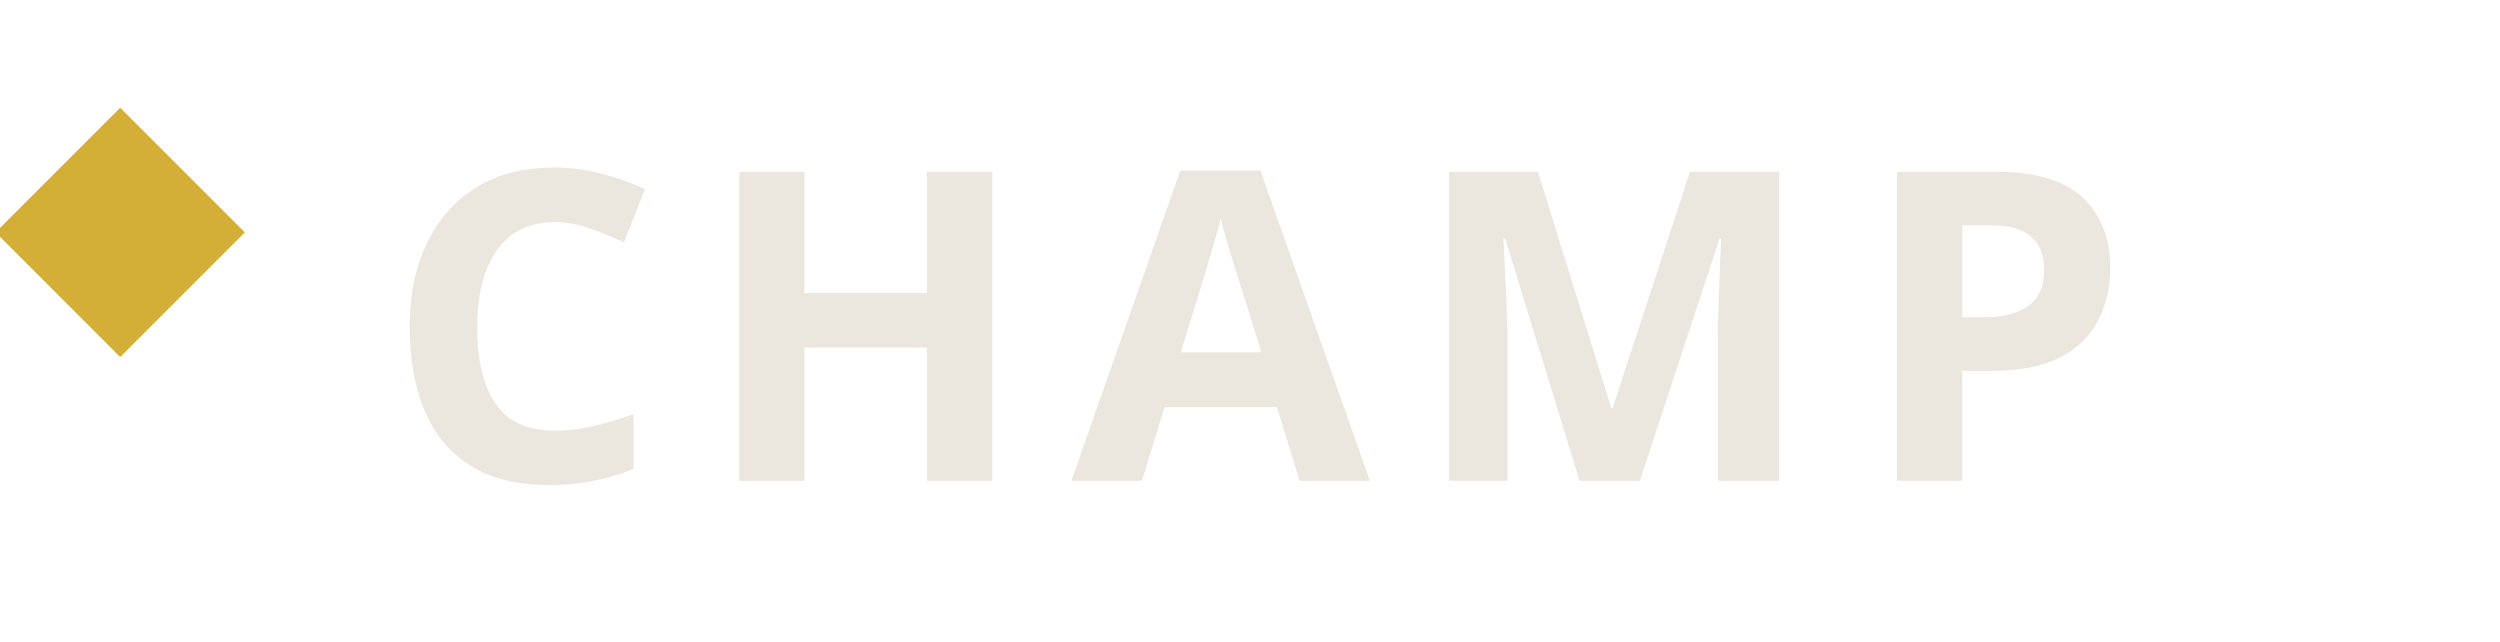
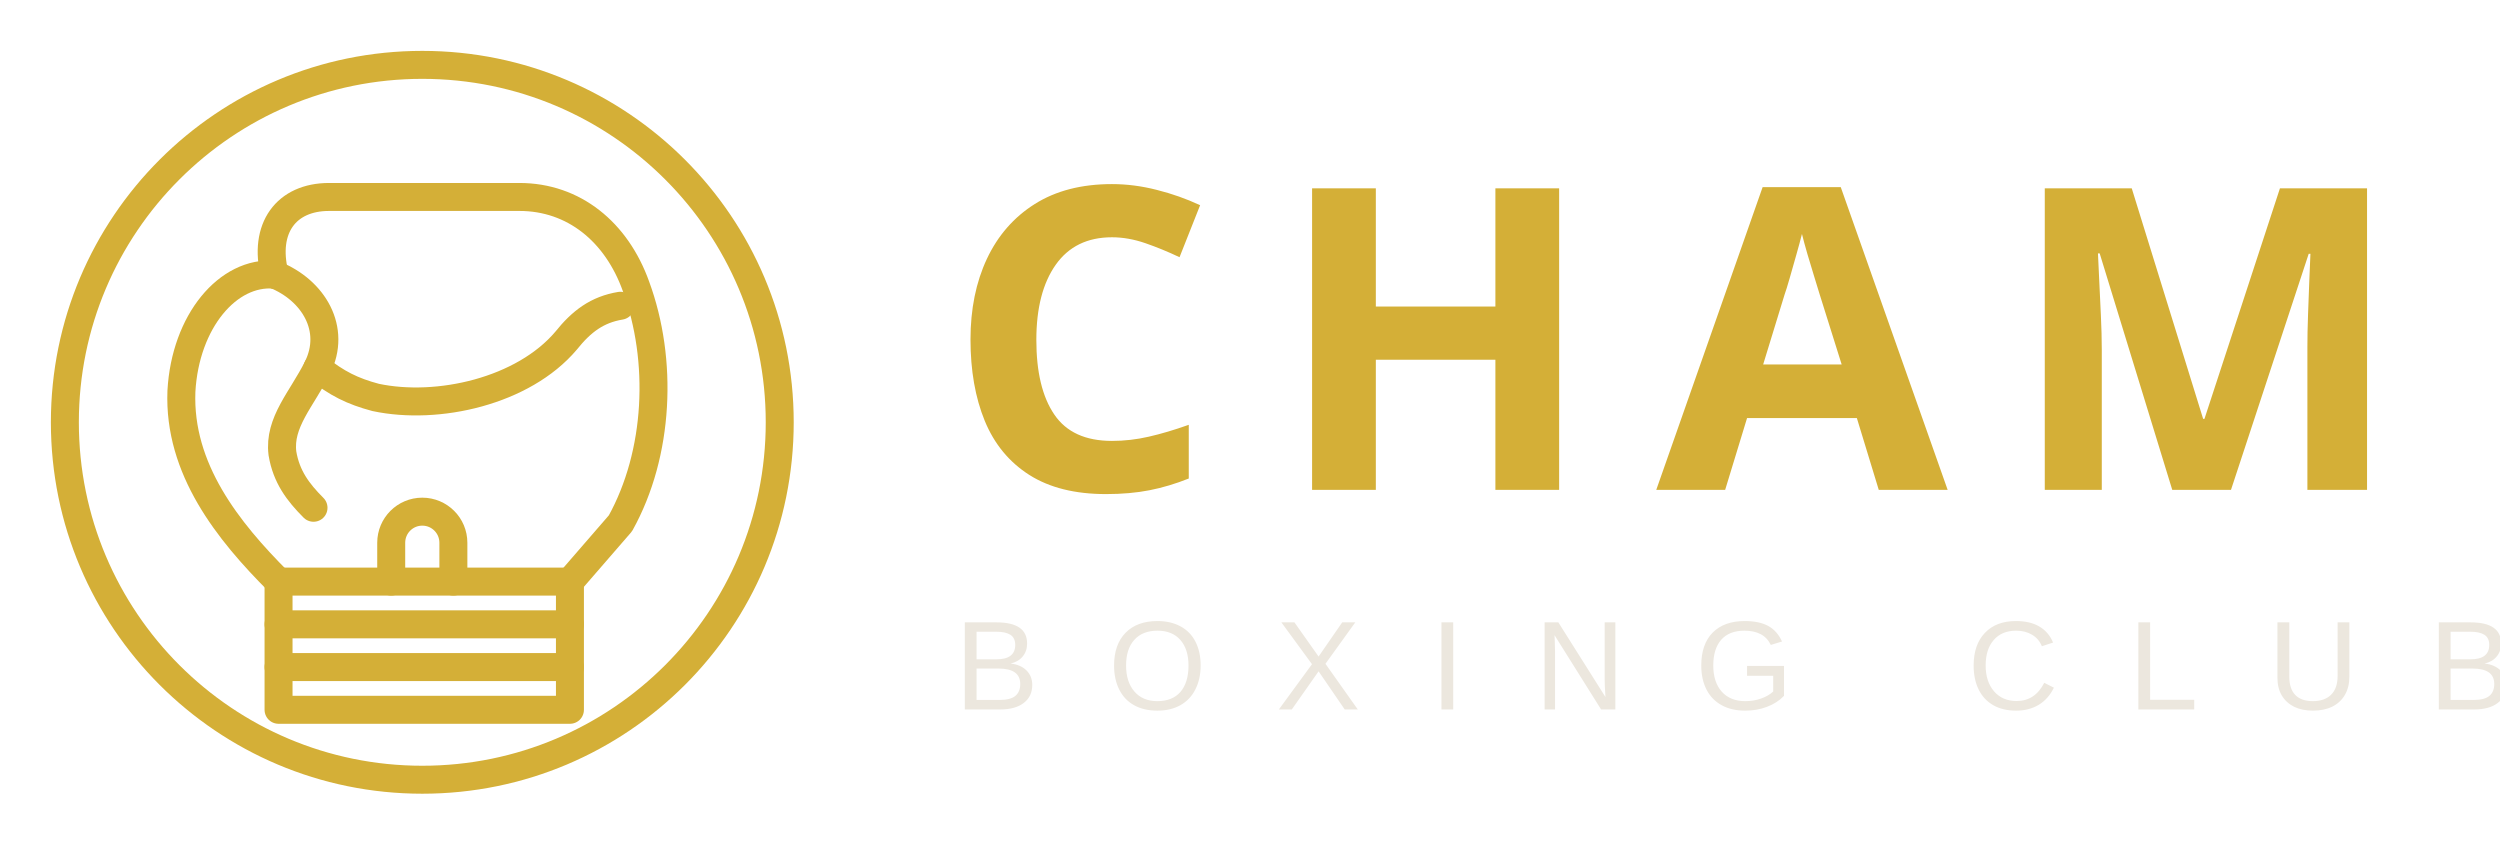
- <svg xmlns="http://www.w3.org/2000/svg" viewBox="0 0 156 40" width="156" height="40">
-   <rect x="2" y="9" width="11" height="11" transform="rotate(45 7.5 14.5)" fill="#d4af37" />
-   <text x="24" y="30" font-family="Oswald, 'Arial Narrow', sans-serif" font-weight="700" font-size="27" letter-spacing="2.5" fill="#ece7de">CHAMP</text>
+ <svg xmlns="http://www.w3.org/2000/svg" viewBox="0 0 296 100" width="296" height="100">
+   <g fill="none" stroke="#d4af37" stroke-width="3.6" stroke-linecap="round" stroke-linejoin="round" transform="translate(4 4) scale(0.92)">
+     <circle cx="50" cy="50" r="46" />
+     <path d="M31 31C29.5 25 32.5 21 38 21H62.5C69.5 21 75 25.5 77.5 32.5C81 42 80.5 54 75.5 63L69 70.5" />
+     <path d="M31 31C25 30.5 19.5 37 19 46C18.6 56 25 64 31.5 70.5" />
+     <path d="M31 31C36 33 39 38 36.5 43C34.5 47 31.5 50 32 54C32.5 57 34 59 36 61" />
+     <path d="M36.5 43C39 45 41 46 44 46.8C52 48.5 63 46 68.5 39.5C70.5 37 72.5 35.5 75.5 35" />
+     <path d="M31.5 70.5H69V87H31.5Z" />
+     <path d="M31.5 76H69M31.5 81.5H69" />
+     <path d="M46 70.5V65.5a4 4 0 0 1 8 0V70.5" />
+   </g>
+   <text x="112" y="58" font-family="Oswald, 'Arial Narrow', sans-serif" font-weight="700" font-size="50" letter-spacing="7" fill="#d4af37">CHAMP</text>
+   <text x="113" y="84" font-family="Manrope, Arial, sans-serif" font-weight="500" font-size="15" letter-spacing="8.2" fill="#ece7de">BOXING CLUB</text>
</svg>
